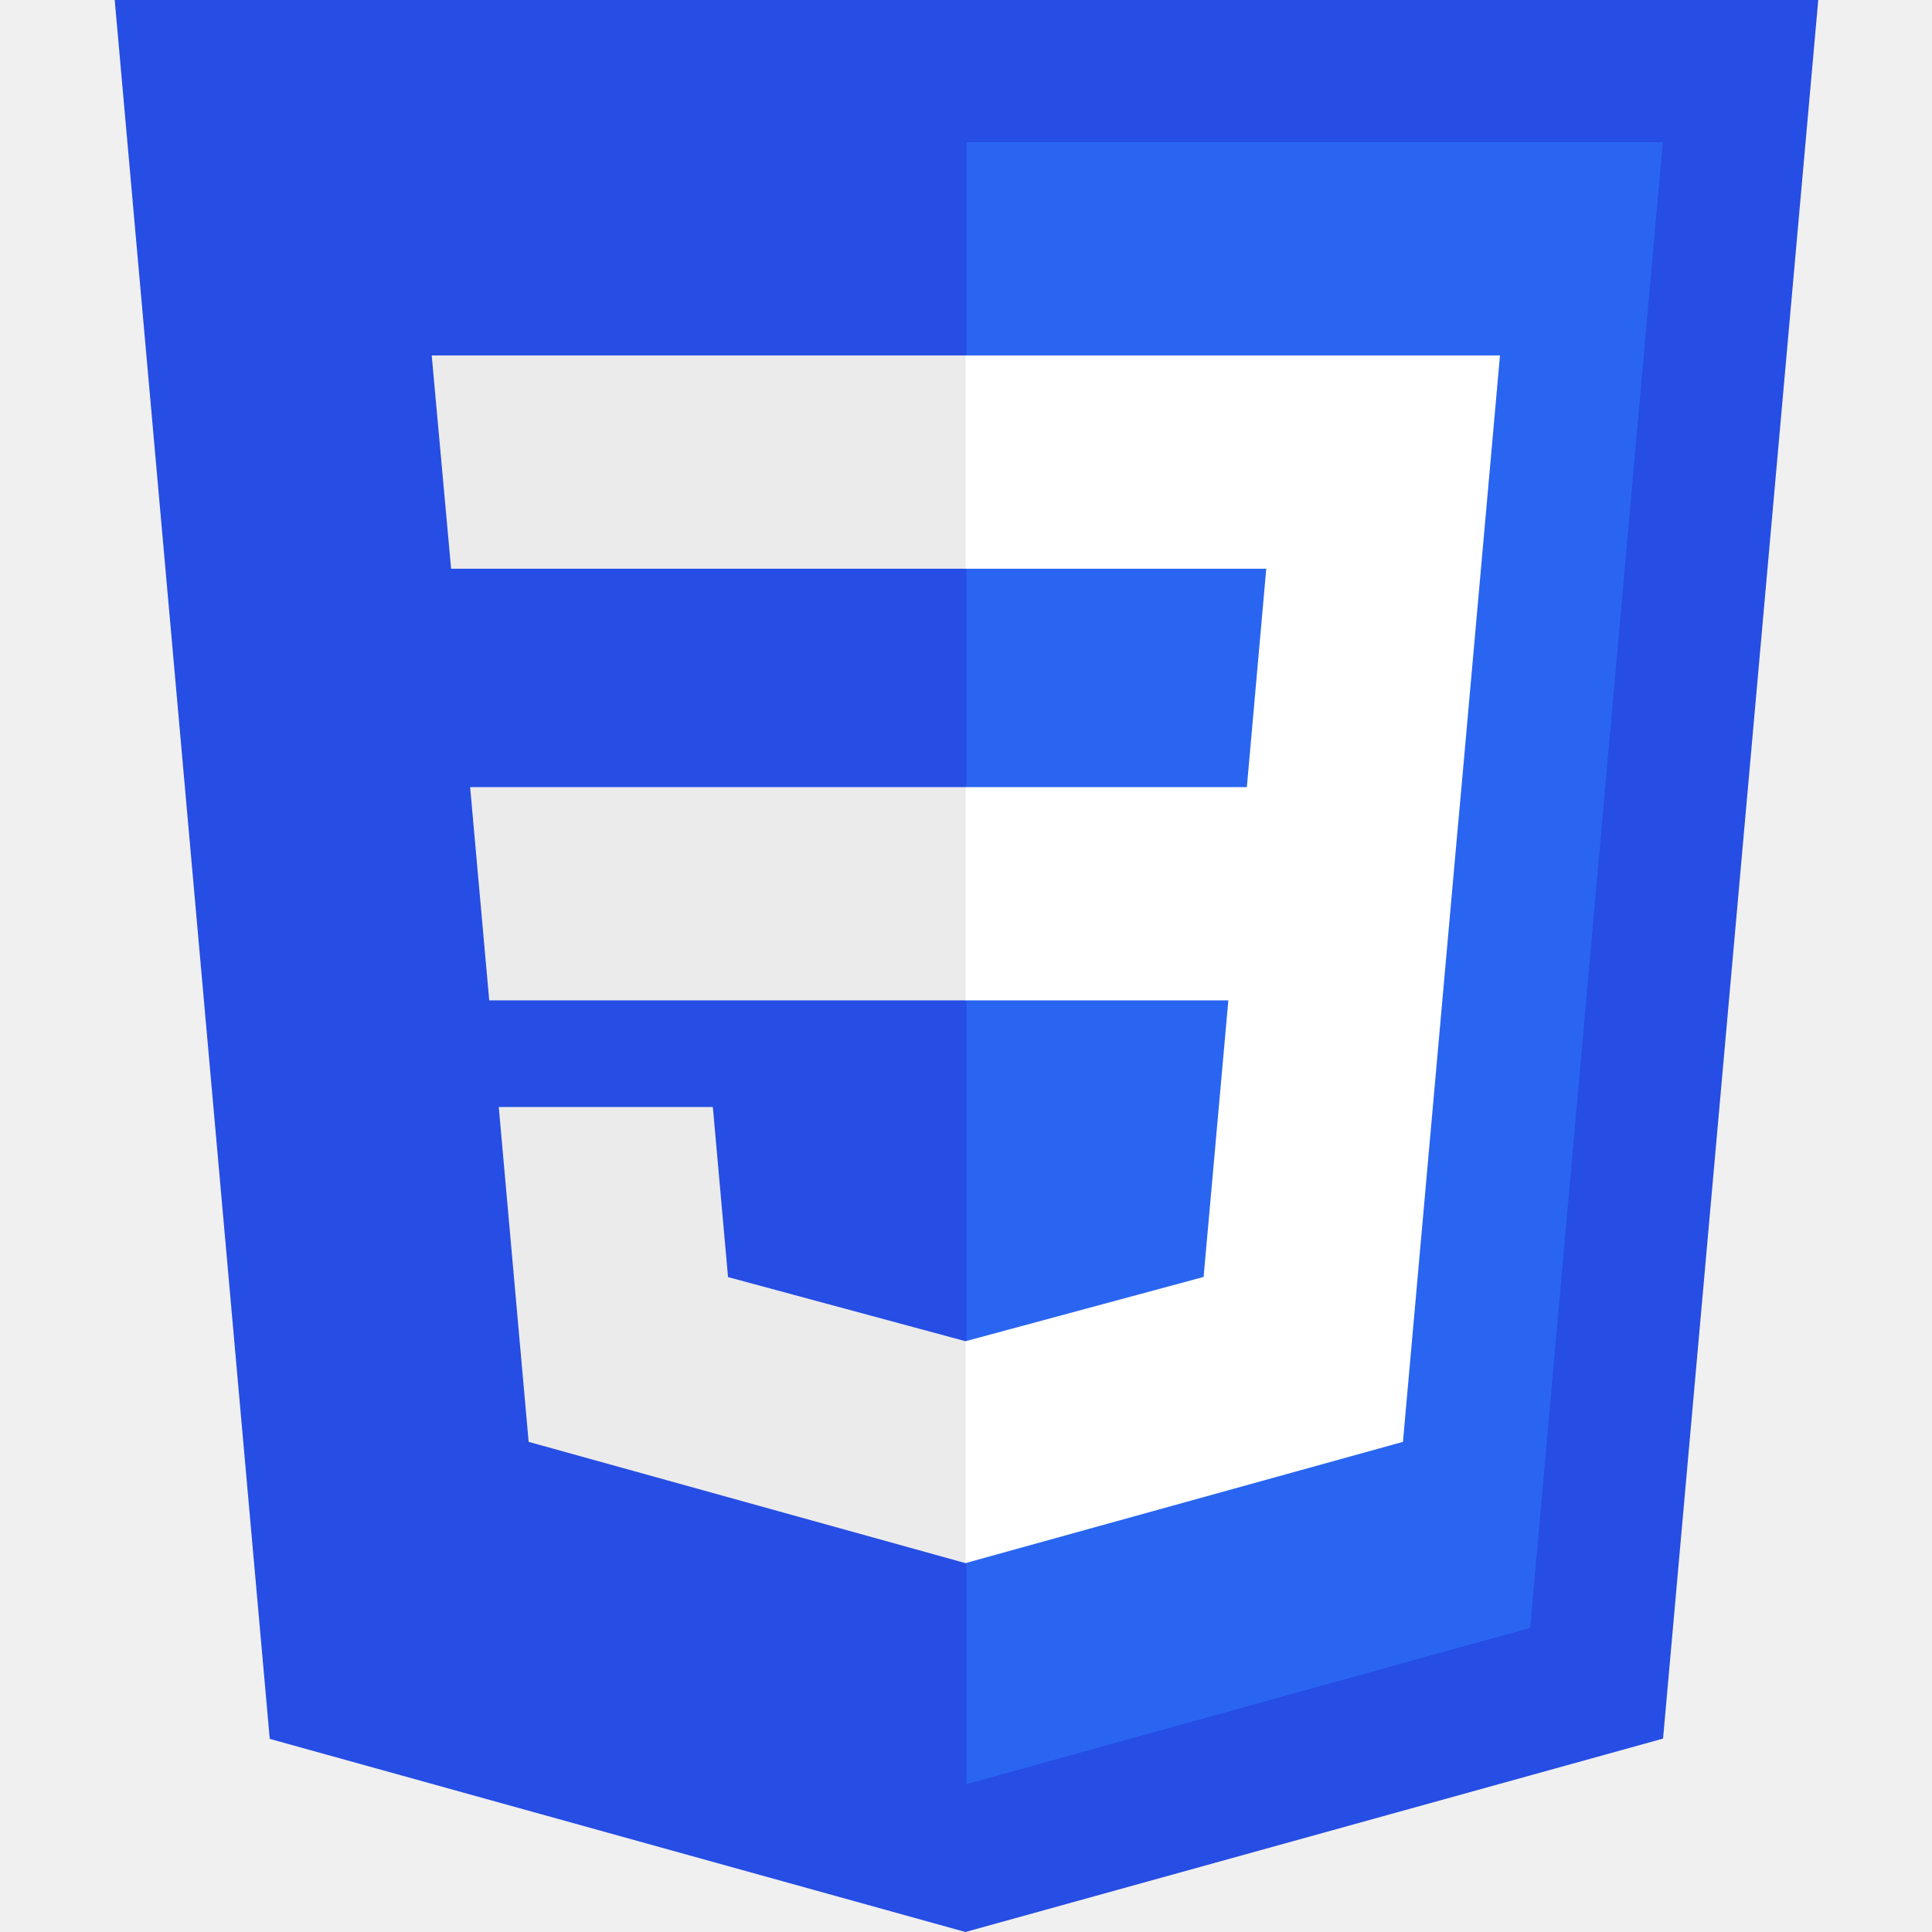
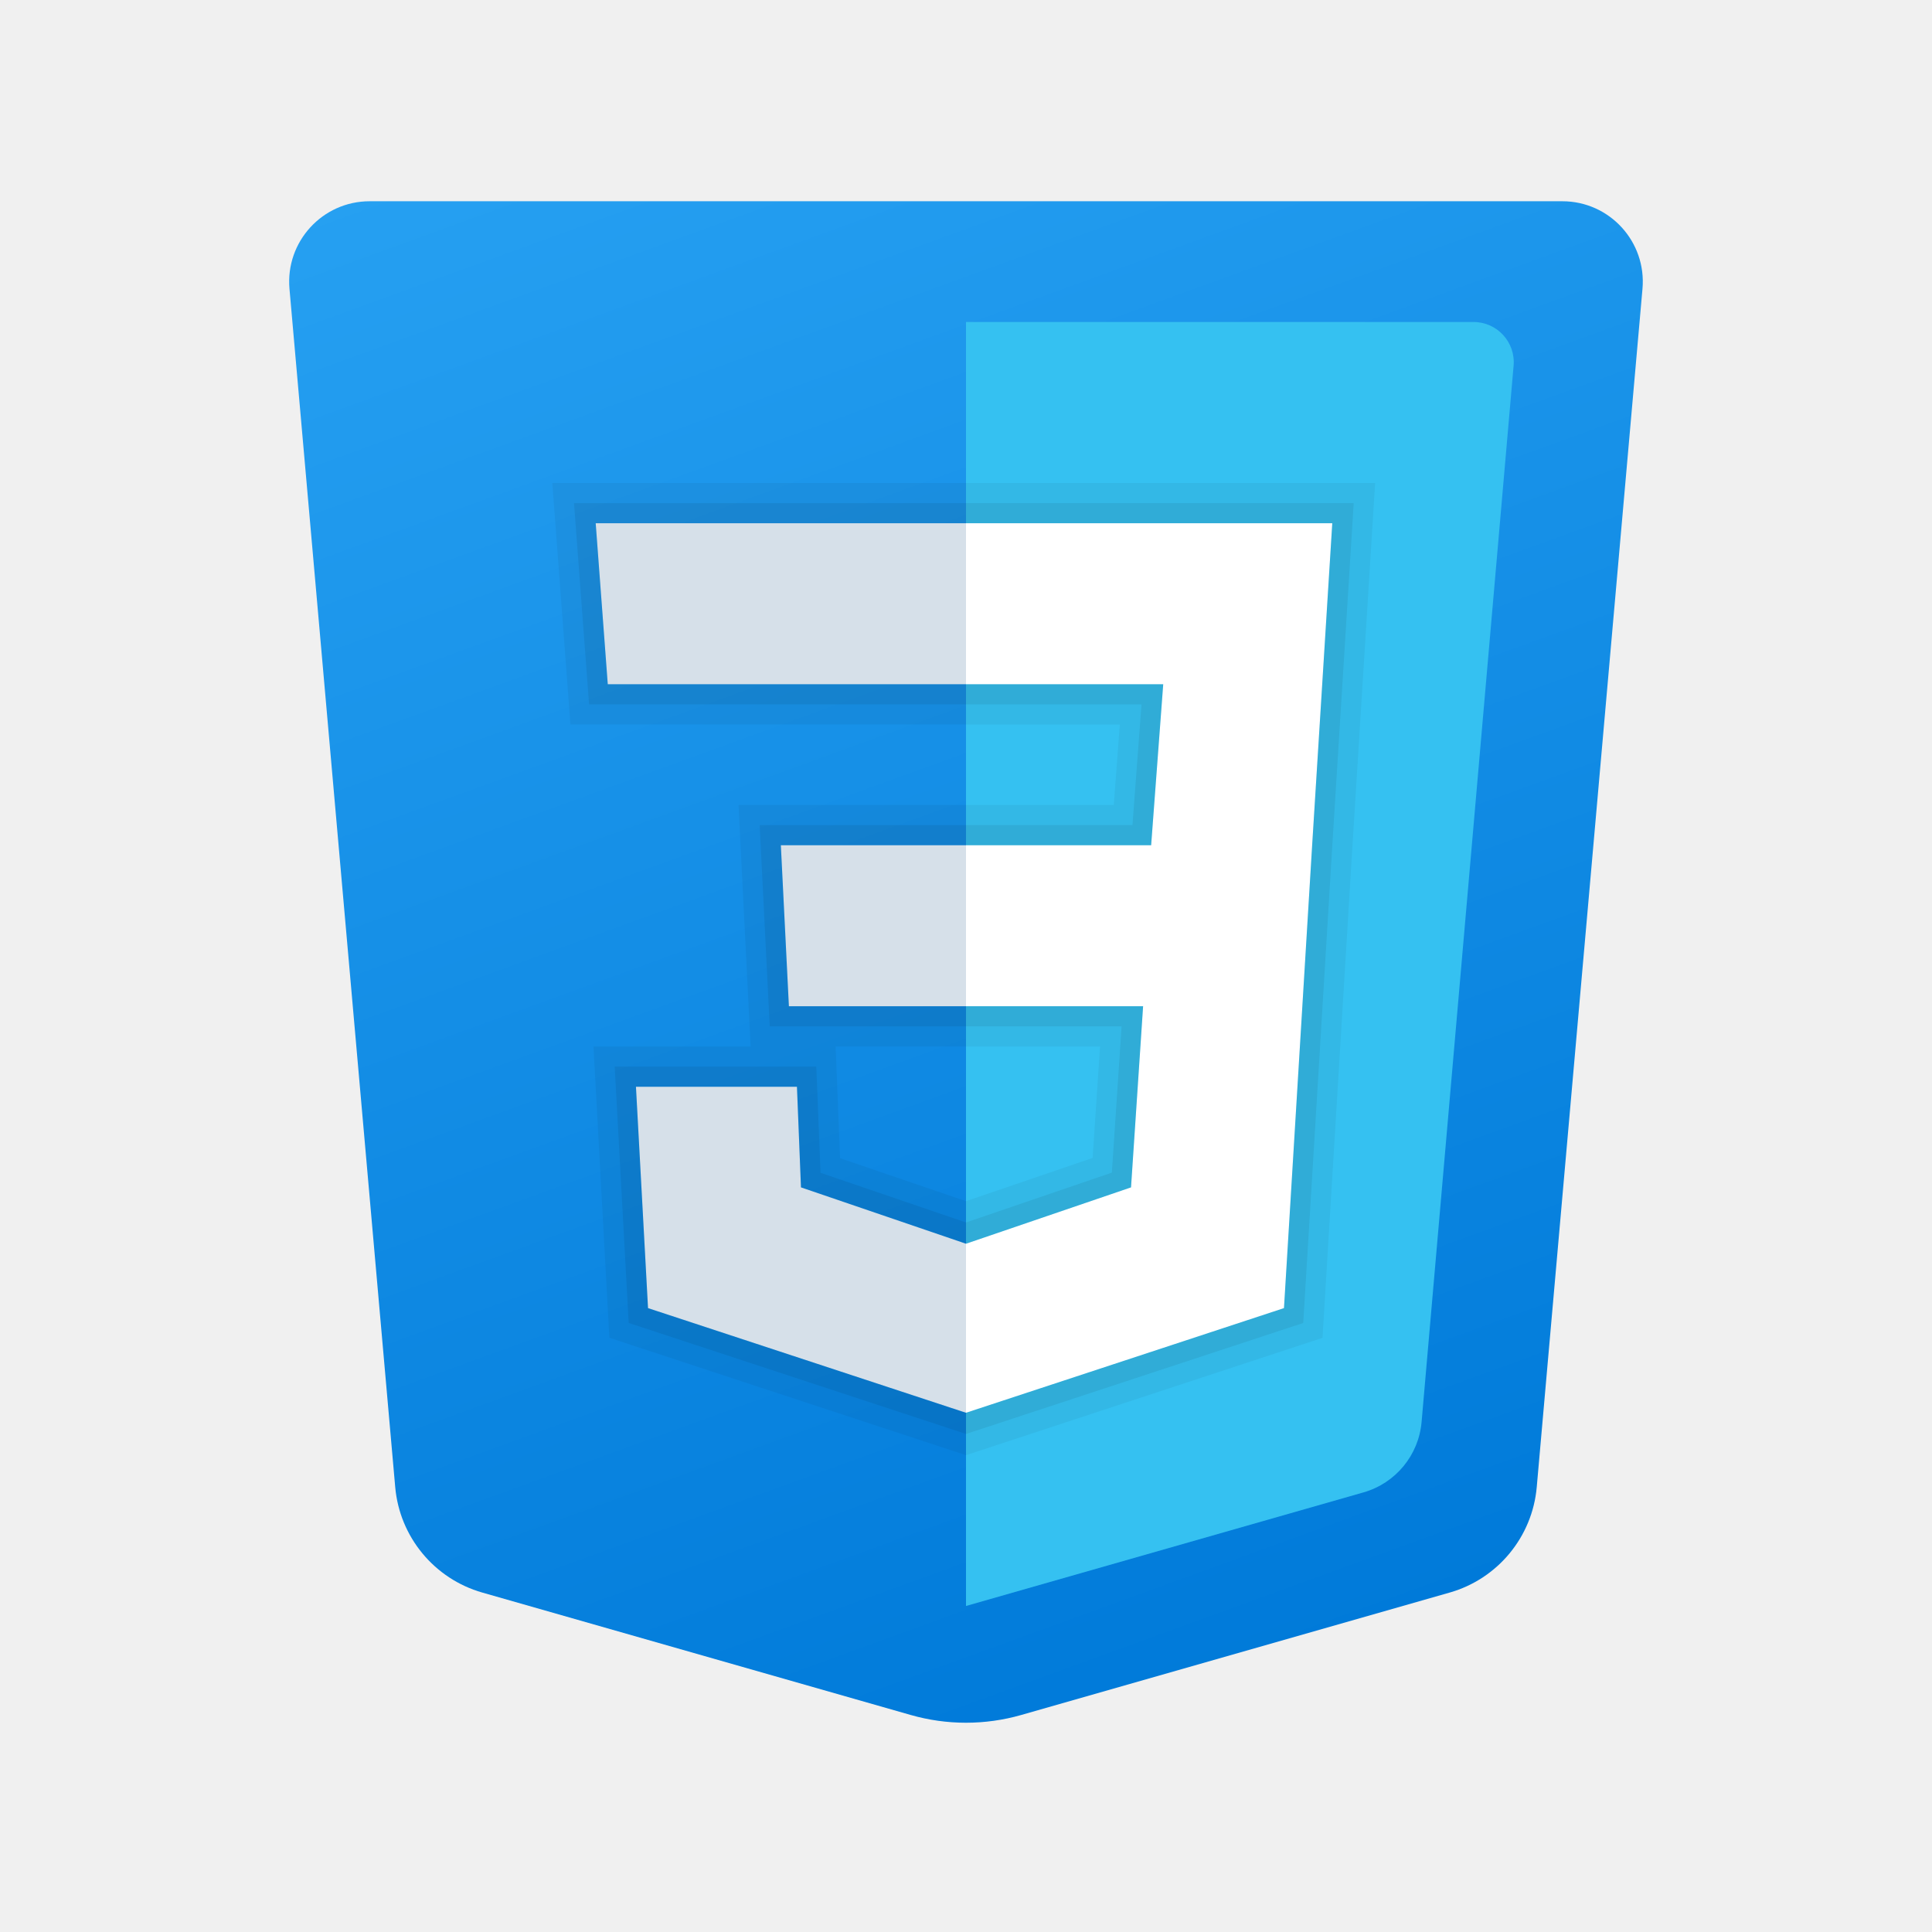
- <svg xmlns="http://www.w3.org/2000/svg" width="64" height="64" viewBox="0 0 64 64" id="svg3476" version="1.1">
-   <defs id="defs3478" />
-   <g id="layer1" transform="translate(-193.633,-739.4803)">
-     <polygon style="fill:#264de4" points="437.367,100.62 404.321,470.819 255.778,512 107.644,470.877 74.633,100.62 " id="polygon2989" transform="matrix(0.1555741,0,0,0.1555739,185.822,723.8265)" />
-     <polygon style="fill:#2965f1" points="256,480.523 376.03,447.246 404.27,130.894 256,130.894 " id="polygon2991" transform="matrix(0.1555741,0,0,0.1555739,185.822,723.8265)" />
-     <polygon style="fill:#ebebeb" points="256,268.217 150.31,268.217 154.38,313.627 256,313.627 " id="polygon2993" transform="matrix(0.1555741,0,0,0.1555739,185.822,723.8265)" />
-     <polygon style="fill:#ebebeb" points="256,176.305 255.843,176.305 142.132,176.305 146.26,221.716 256,221.716 " id="polygon2995" transform="matrix(0.1555741,0,0,0.1555739,185.822,723.8265)" />
-     <polygon style="fill:#ebebeb" points="156.409,336.333 162.771,407.634 255.791,433.457 256,433.399 256,386.153 255.801,386.206 205.227,372.55 201.994,336.333 177.419,336.333 " id="polygon2997" transform="matrix(0.1555741,0,0,0.1555739,185.822,723.8265)" />
-     <polygon style="fill:#ffffff" points="311.761,313.627 306.49,372.521 255.843,386.191 255.843,433.435 348.937,407.634 349.62,399.962 360.291,280.411 361.399,268.217 369.597,176.305 255.843,176.305 255.843,221.716 319.831,221.716 315.699,268.217 255.843,268.217 255.843,313.627 " id="polygon3005" transform="matrix(0.1555741,0,0,0.1555739,185.822,723.8265)" />
-   </g>
+ <svg xmlns="http://www.w3.org/2000/svg" viewBox="0 0 48 48" width="48px" height="48px">
+   <linearGradient id="TQDriqswrKwPOniLrPT12a" x1="16.33" x2="32.293" y1="-2.748" y2="41.109" gradientUnits="userSpaceOnUse">
+     <stop offset="0" stop-color="#2aa4f4" />
+     <stop offset="1" stop-color="#007ad9" />
+   </linearGradient>
+   <path fill="url(#TQDriqswrKwPOniLrPT12a)" d="M7.192,7.176l2.627,29.77c0.109,1.237,0.97,2.28,2.164,2.621l10.643,3.041 c0.898,0.257,1.849,0.257,2.747,0l10.643-3.041c1.194-0.341,2.055-1.383,2.164-2.621l2.627-29.77C40.911,6.006,39.99,5,38.816,5 H9.184C8.01,5,7.089,6.006,7.192,7.176z" />
+   <path fill="#35c1f1" d="M24,8v31.9l9.876-2.822c0.797-0.228,1.371-0.924,1.443-1.749l2.286-26.242 C37.656,8.502,37.196,8,36.609,8H24z" />
+   <path fill="#fff" d="M33.1,13H24v4h4.9l-0.3,4H24v4h4.4l-0.3,4.5L24,30.9v4.2l7.9-2.6L32.6,21l0,0L33.1,13z" />
+   <path fill="#d6e0e9" d="M24,13v4h-8.9l-0.3-4H24z M19.4,21l0.2,4H24v-4H19.4z M19.8,27h-4l0.3,5.5l7.9,2.6v-4.2l-4.1-1.4 L19.8,27z" />
+   <path d="M33.1,13l-0.5,8l-0.7,11.5L24,35.1l-7.9-2.6L15.8,27h4l0.1,2.5l4.1,1.4l4.1-1.4l0.3-4.5H24h-4.4l-0.2-4H24h4.6l0.3-4H24 h-8.9l-0.3-4H24H33.1 M34.164,12H33.1H24h-9.2h-1.078l0.081,1.075l0.3,4L14.172,18H15.1H24h3.822l-0.15,2H24h-4.6h-1.051 l0.052,1.05l0.2,4L18.649,26H15.8h-1.056l0.058,1.054l0.3,5.5l0.037,0.682l0.649,0.214l7.9,2.6L24,36.153l0.313-0.103l7.9-2.6 l0.644-0.212l0.041-0.677l0.7-11.5l0.5-7.998L34.164,12L34.164,12z M20.761,26H24h3.331l-0.185,2.769L24,29.843l-3.128-1.068 l-0.073-1.815L20.761,26L20.761,26z" opacity=".05" />
+   <path d="M33.1,13l-0.5,8l-0.7,11.5L24,35.1l-7.9-2.6L15.8,27h4l0.1,2.5l4.1,1.4l4.1-1.4l0.3-4.5H24h-4.4l-0.2-4H24h4.6l0.3-4H24 h-8.9l-0.3-4H24H33.1 M33.632,12.5H33.1H24h-9.2h-0.539l0.04,0.537l0.3,4l0.035,0.463H15.1H24h4.361l-0.225,3H24h-4.6h-0.526 l0.026,0.525l0.2,4l0.024,0.475H19.6H24h3.866l-0.242,3.634L24,30.372l-3.614-1.234L20.3,26.98L20.28,26.5H19.8h-4h-0.528 l0.029,0.527l0.3,5.5l0.019,0.341l0.324,0.107l7.9,2.6L24,35.626l0.156-0.051l7.9-2.6l0.322-0.106l0.021-0.339l0.7-11.5l0.5-7.999 L33.632,12.5L33.632,12.5z" opacity=".07" />
</svg>
